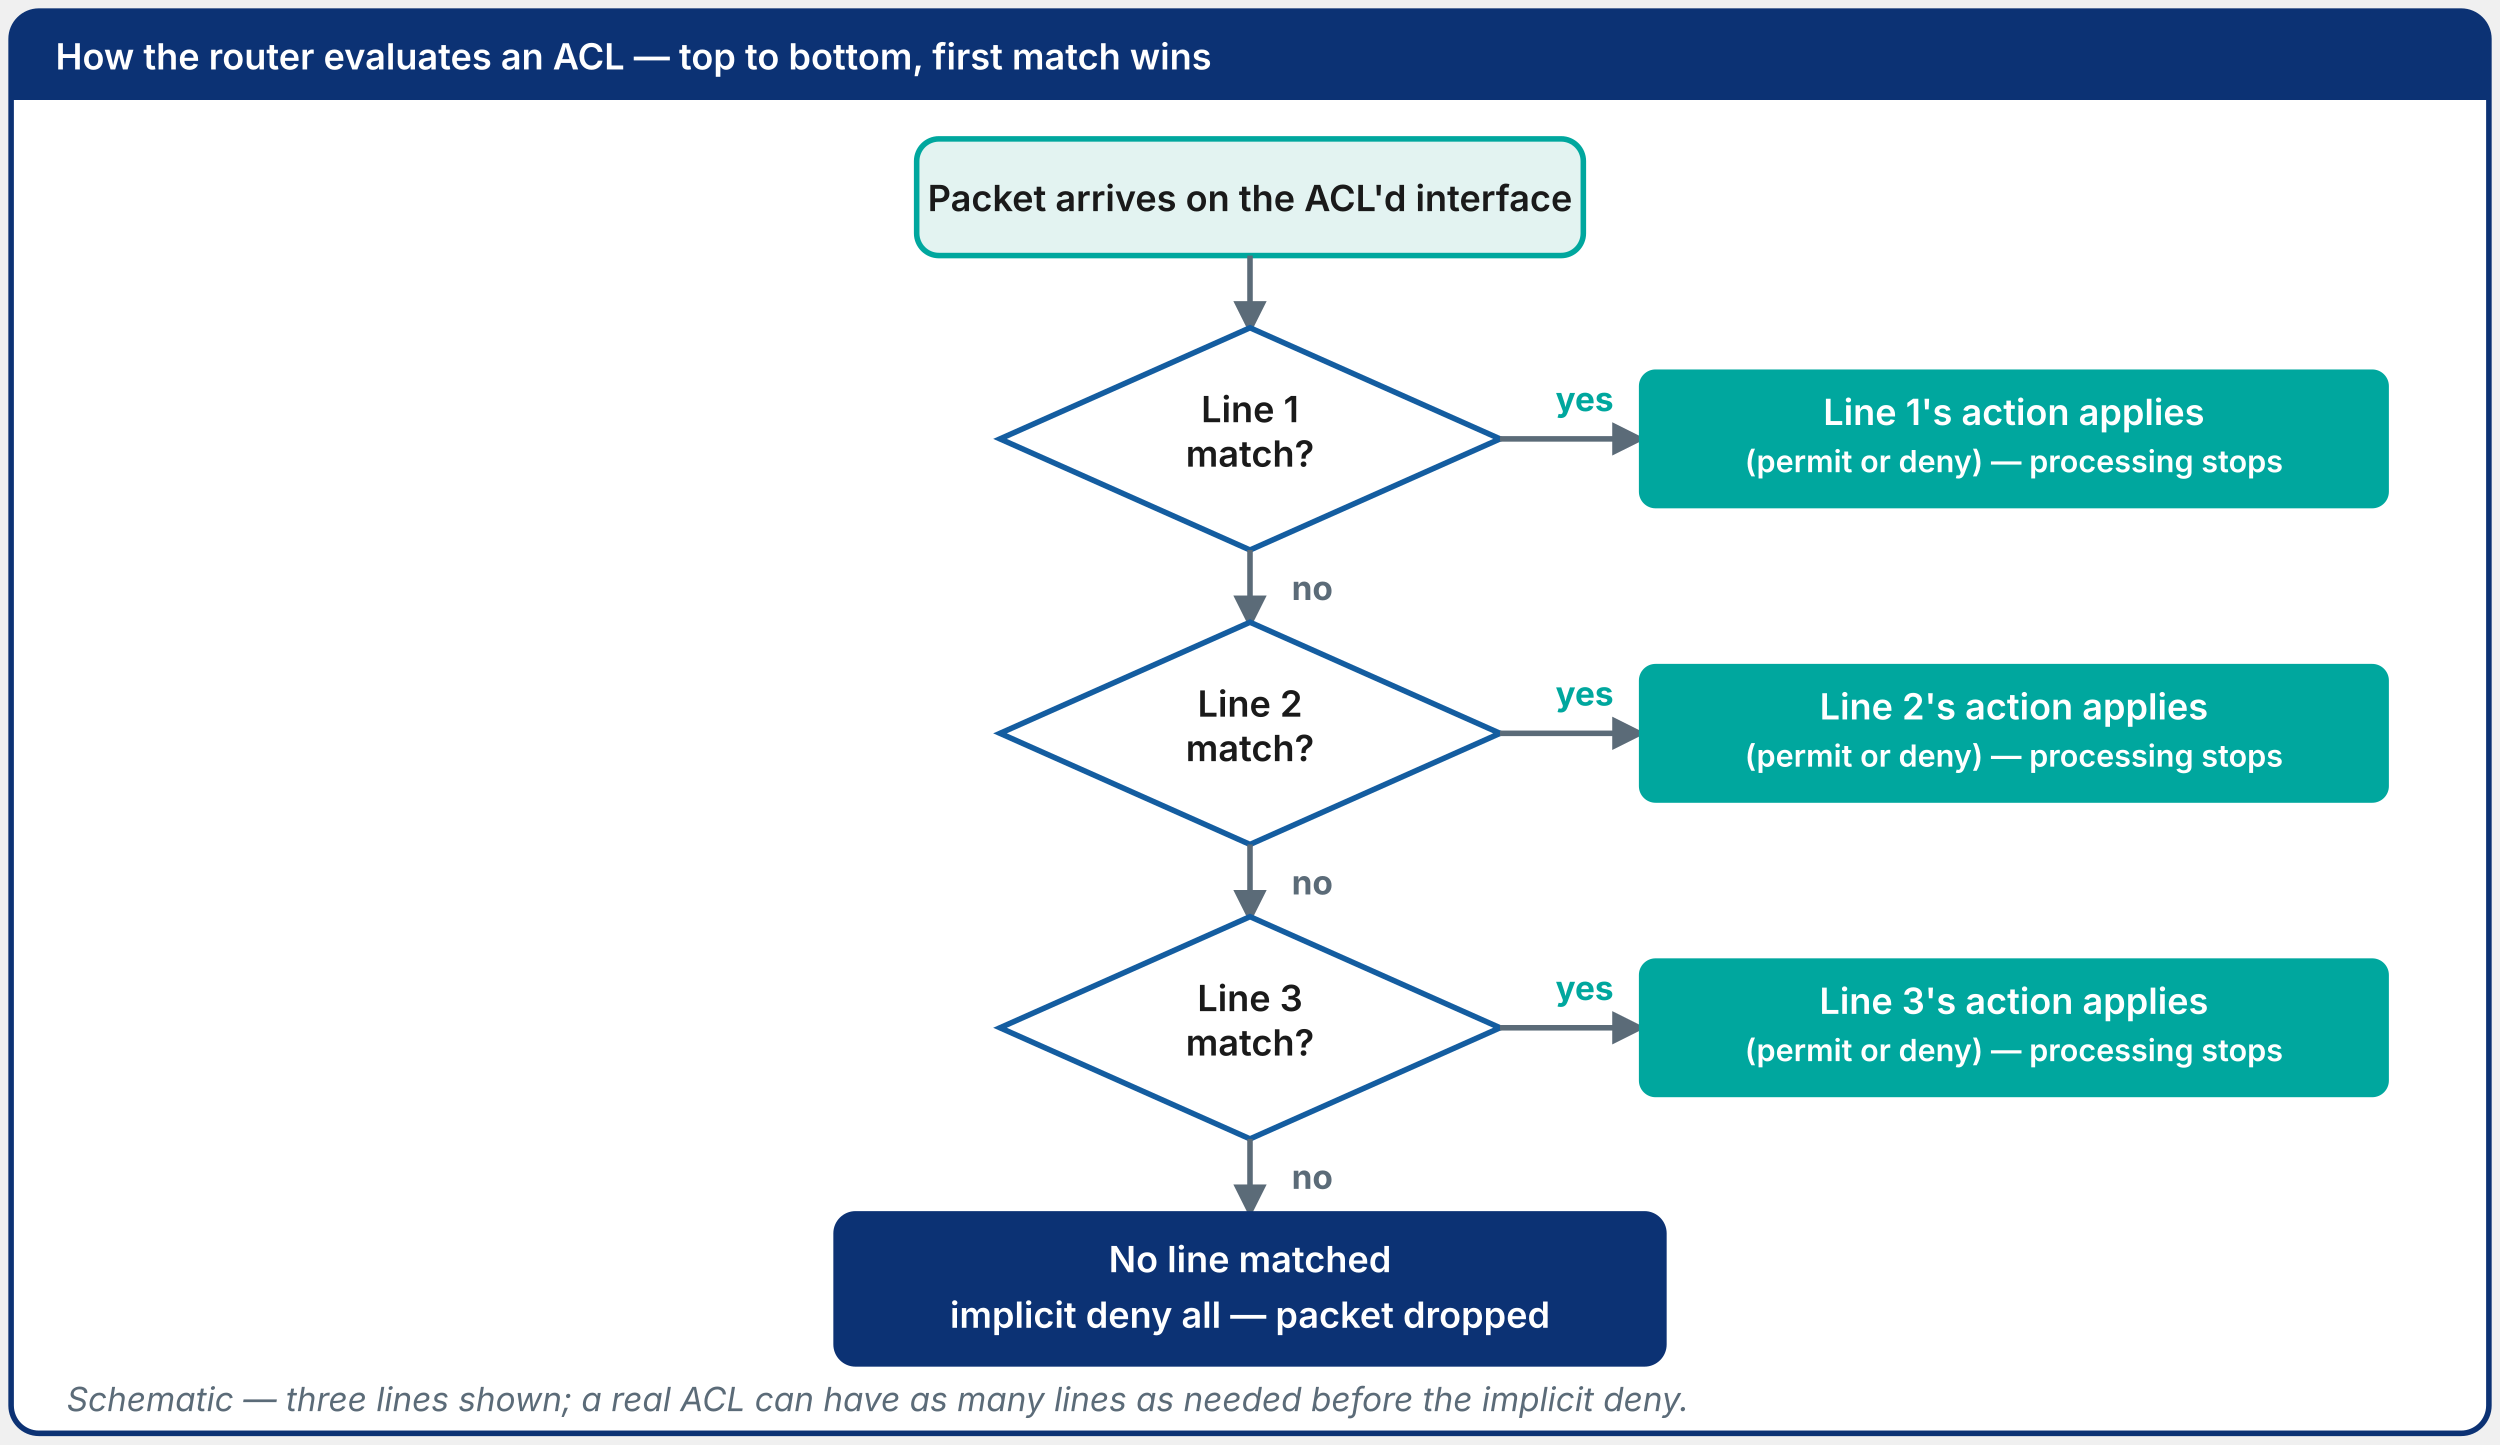
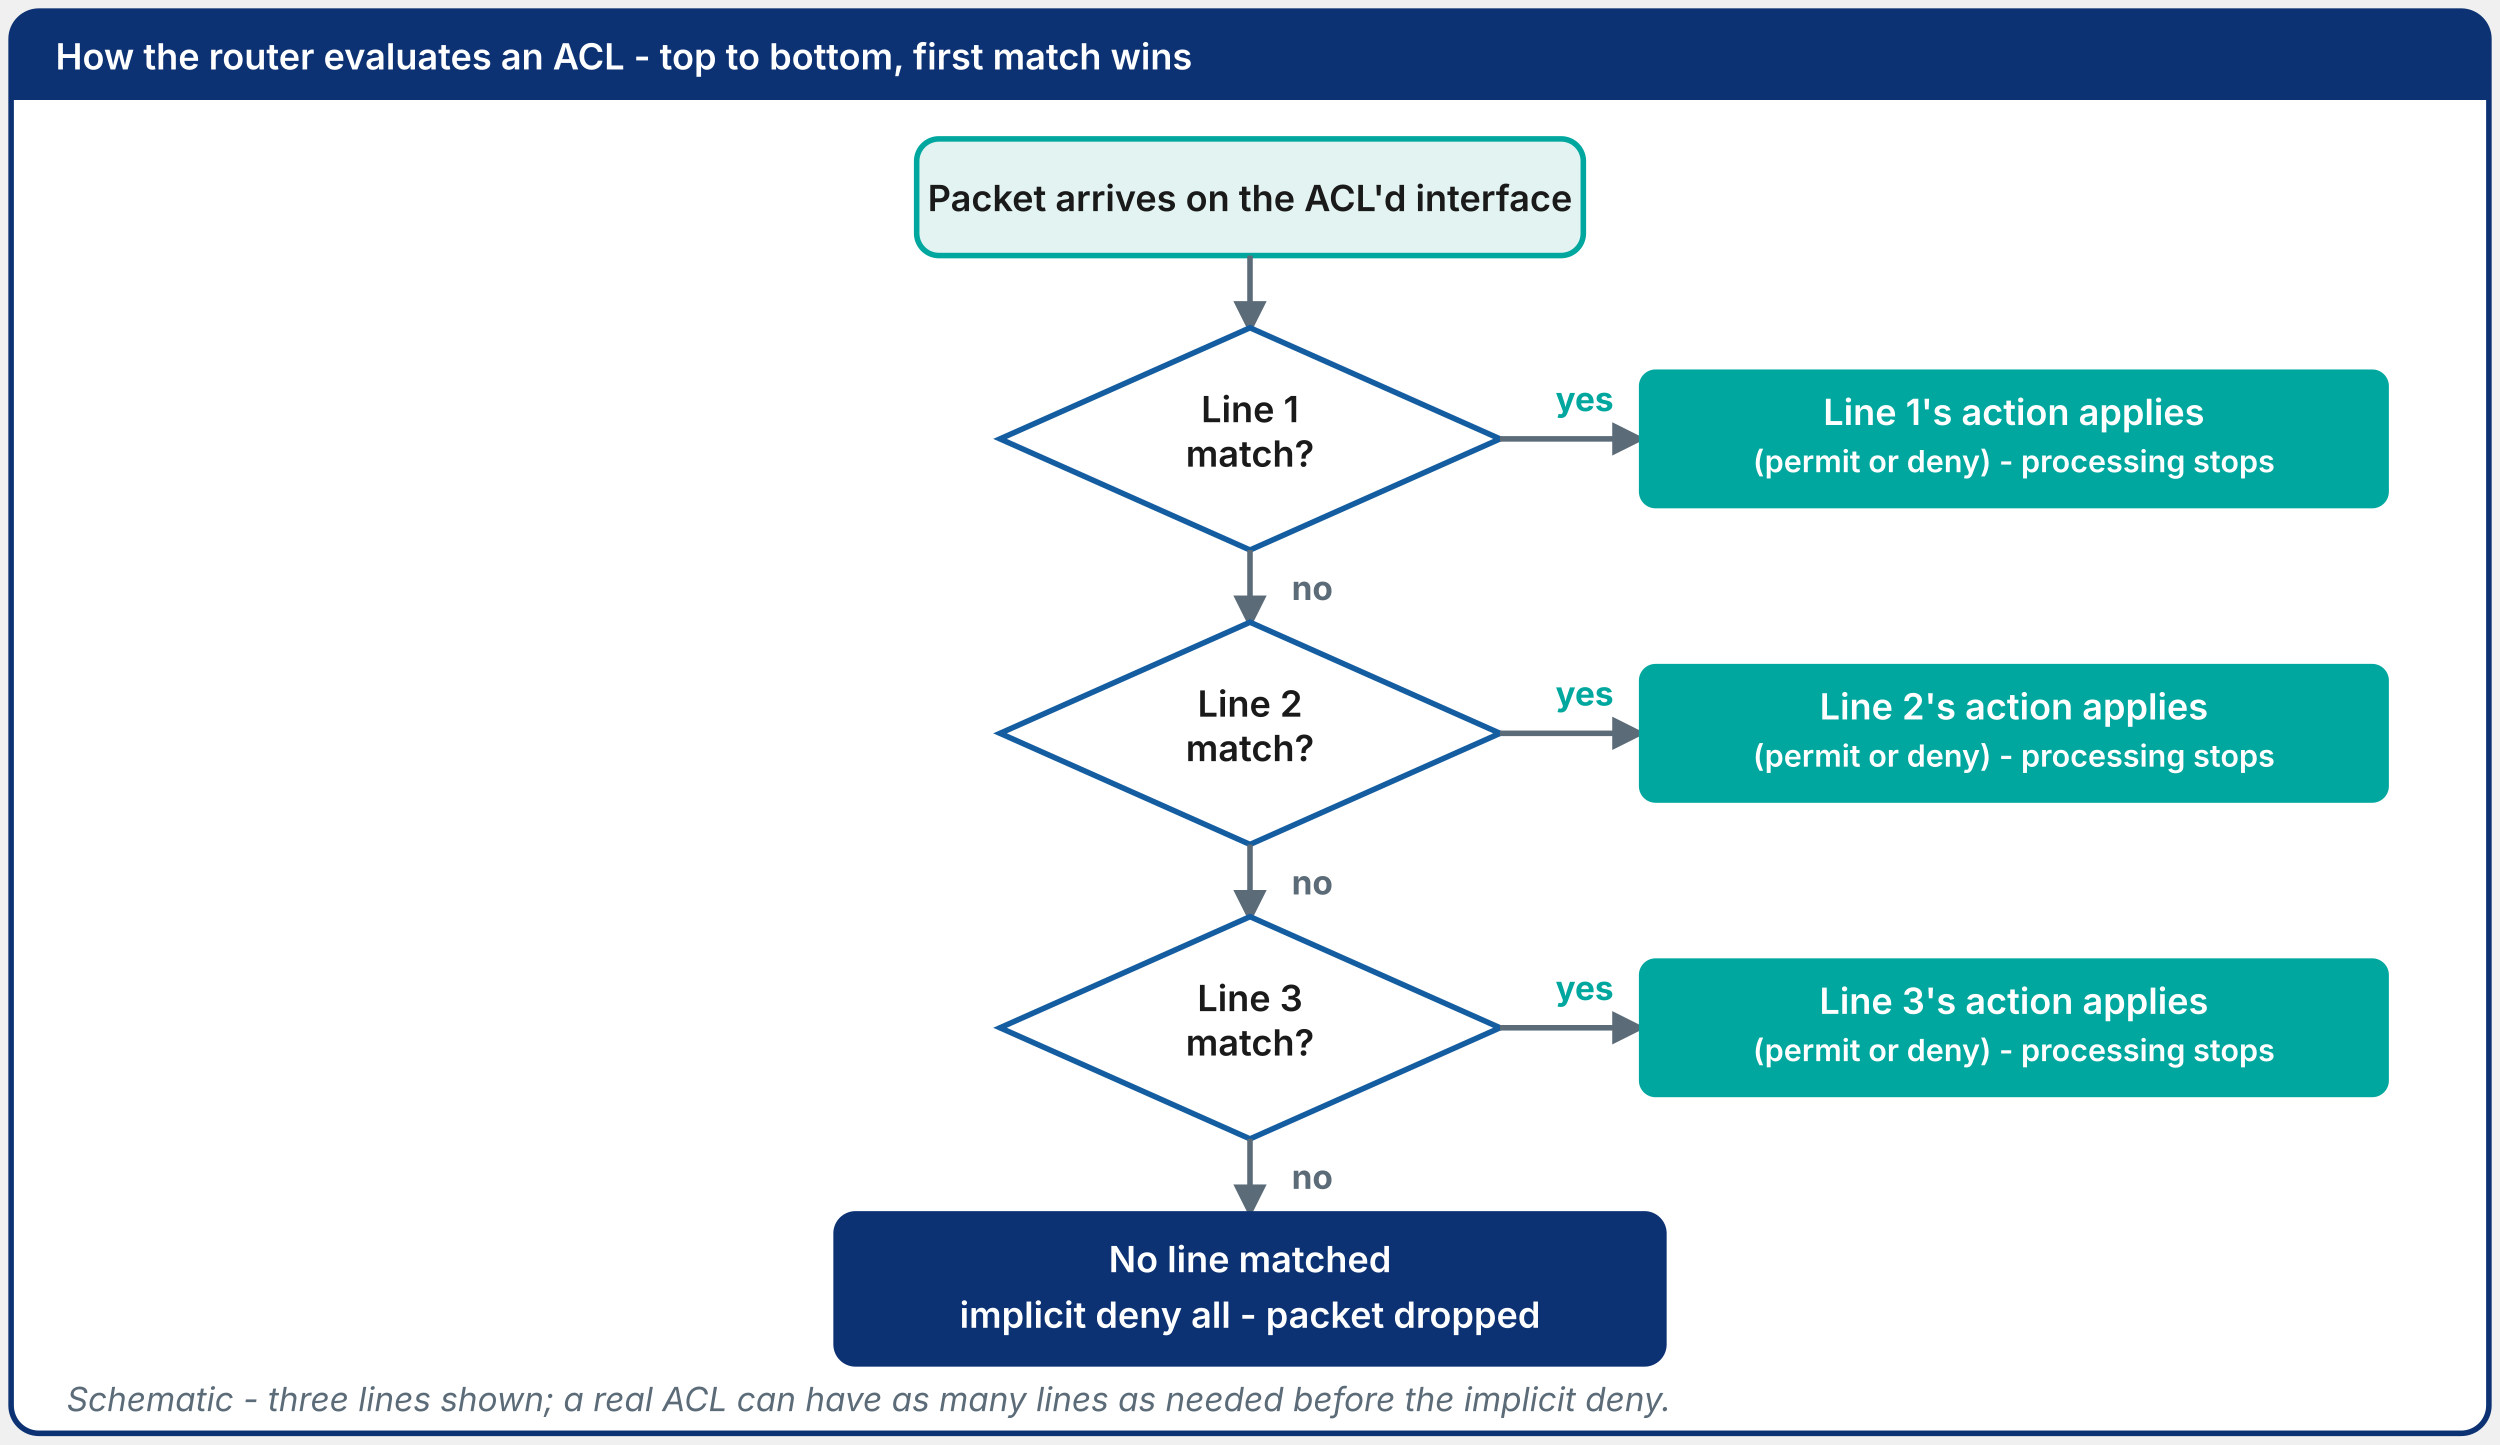
<svg xmlns="http://www.w3.org/2000/svg" viewBox="0 0 900 520" role="img" aria-labelledby="acl-flow-title">
  <defs>
    <marker id="aclArrow" viewBox="0 0 10 10" refX="8" refY="5" markerWidth="6" markerHeight="6" orient="auto-start-reverse">
      <path d="M0,0L10,5L0,10z" fill="#5B6B78" />
    </marker>
  </defs>
  <style>
  .lbl { font-family: system-ui, -apple-system, sans-serif; fill: #1A1A1A; font-size: 13px; }
  .lbl-sm { font-family: system-ui, -apple-system, sans-serif; fill: #5B6B78; font-size: 12px; }
  .lbl-w { font-family: system-ui, -apple-system, sans-serif; fill: #ffffff; font-size: 13px; font-weight: 600; }
  .lbl-title { font-family: system-ui, -apple-system, sans-serif; fill: #fff; font-size: 13px; font-weight: 600; }
  .diamond { fill: #ffffff; stroke: #145DA0; stroke-width: 2; }
  .noline { stroke: #5B6B78; stroke-width: 2; fill: none; }
</style>
  <rect x="4" y="4" width="892" height="512" rx="10" fill="#ffffff" stroke="#0C3274" stroke-width="2" />
  <rect x="4" y="4" width="892" height="32" rx="10" fill="#0C3274" />
  <rect x="4" y="20" width="892" height="16" fill="#0C3274" />
-   <text x="20" y="25" class="lbl-title">How the router evaluates an ACL — top to bottom, first match wins</text>
+   <text x="20" y="25" class="lbl-title">How the router evaluates an ACL - top to bottom, first match wins</text>
  <rect x="330" y="50" width="240" height="42" rx="8" fill="#E3F3F1" stroke="#00A79E" stroke-width="2" />
  <text x="450" y="76" text-anchor="middle" class="lbl" style="font-weight:600;">Packet arrives on the ACL'd interface</text>
  <line x1="450" y1="92" x2="450" y2="118" class="noline" marker-end="url(#aclArrow)" />
  <polygon points="450,118 540,158 450,198 360,158" class="diamond" />
  <text x="450" y="152" text-anchor="middle" class="lbl" style="font-weight:600;">Line 1</text>
  <text x="450" y="168" text-anchor="middle" class="lbl" style="font-weight:600;">match?</text>
  <line x1="540" y1="158" x2="590" y2="158" class="noline" marker-end="url(#aclArrow)" />
  <text x="560" y="148" class="lbl-sm" style="font-weight:700;fill:#00A79E;">yes</text>
  <rect x="590" y="133" width="270" height="50" rx="6" fill="#00A79E" />
  <text x="725" y="153" text-anchor="middle" class="lbl-w">Line 1's action applies</text>
-   <text x="725" y="170" text-anchor="middle" class="lbl-w" style="font-size:11px;">(permit or deny) — processing stops</text>
+   <text x="725" y="170" text-anchor="middle" class="lbl-w" style="font-size:11px;">(permit or deny) - processing stops</text>
  <line x1="450" y1="198" x2="450" y2="224" class="noline" marker-end="url(#aclArrow)" />
  <text x="465" y="216" class="lbl-sm" style="font-weight:700;">no</text>
  <polygon points="450,224 540,264 450,304 360,264" class="diamond" />
  <text x="450" y="258" text-anchor="middle" class="lbl" style="font-weight:600;">Line 2</text>
  <text x="450" y="274" text-anchor="middle" class="lbl" style="font-weight:600;">match?</text>
  <line x1="540" y1="264" x2="590" y2="264" class="noline" marker-end="url(#aclArrow)" />
  <text x="560" y="254" class="lbl-sm" style="font-weight:700;fill:#00A79E;">yes</text>
  <rect x="590" y="239" width="270" height="50" rx="6" fill="#00A79E" />
  <text x="725" y="259" text-anchor="middle" class="lbl-w">Line 2's action applies</text>
-   <text x="725" y="276" text-anchor="middle" class="lbl-w" style="font-size:11px;">(permit or deny) — processing stops</text>
+   <text x="725" y="276" text-anchor="middle" class="lbl-w" style="font-size:11px;">(permit or deny) - processing stops</text>
  <line x1="450" y1="304" x2="450" y2="330" class="noline" marker-end="url(#aclArrow)" />
  <text x="465" y="322" class="lbl-sm" style="font-weight:700;">no</text>
  <polygon points="450,330 540,370 450,410 360,370" class="diamond" />
  <text x="450" y="364" text-anchor="middle" class="lbl" style="font-weight:600;">Line 3</text>
  <text x="450" y="380" text-anchor="middle" class="lbl" style="font-weight:600;">match?</text>
  <line x1="540" y1="370" x2="590" y2="370" class="noline" marker-end="url(#aclArrow)" />
  <text x="560" y="360" class="lbl-sm" style="font-weight:700;fill:#00A79E;">yes</text>
  <rect x="590" y="345" width="270" height="50" rx="6" fill="#00A79E" />
  <text x="725" y="365" text-anchor="middle" class="lbl-w">Line 3's action applies</text>
-   <text x="725" y="382" text-anchor="middle" class="lbl-w" style="font-size:11px;">(permit or deny) — processing stops</text>
+   <text x="725" y="382" text-anchor="middle" class="lbl-w" style="font-size:11px;">(permit or deny) - processing stops</text>
  <line x1="450" y1="410" x2="450" y2="436" class="noline" marker-end="url(#aclArrow)" />
  <text x="465" y="428" class="lbl-sm" style="font-weight:700;">no</text>
  <rect x="300" y="436" width="300" height="56" rx="8" fill="#0C3274" />
  <text x="450" y="458" text-anchor="middle" class="lbl-w">No line matched</text>
-   <text x="450" y="478" text-anchor="middle" class="lbl-w">implicit deny all — packet dropped</text>
-   <text x="24" y="508" class="lbl-sm" style="font-style:italic;">Schematic — three lines shown; a real ACL can have as many lines as needed before the implicit deny.</text>
+   <text x="450" y="478" text-anchor="middle" class="lbl-w">implicit deny all - packet dropped</text>
+   <text x="24" y="508" class="lbl-sm" style="font-style:italic;">Schematic - three lines shown; a real ACL can have as many lines as needed before the implicit deny.</text>
</svg>
